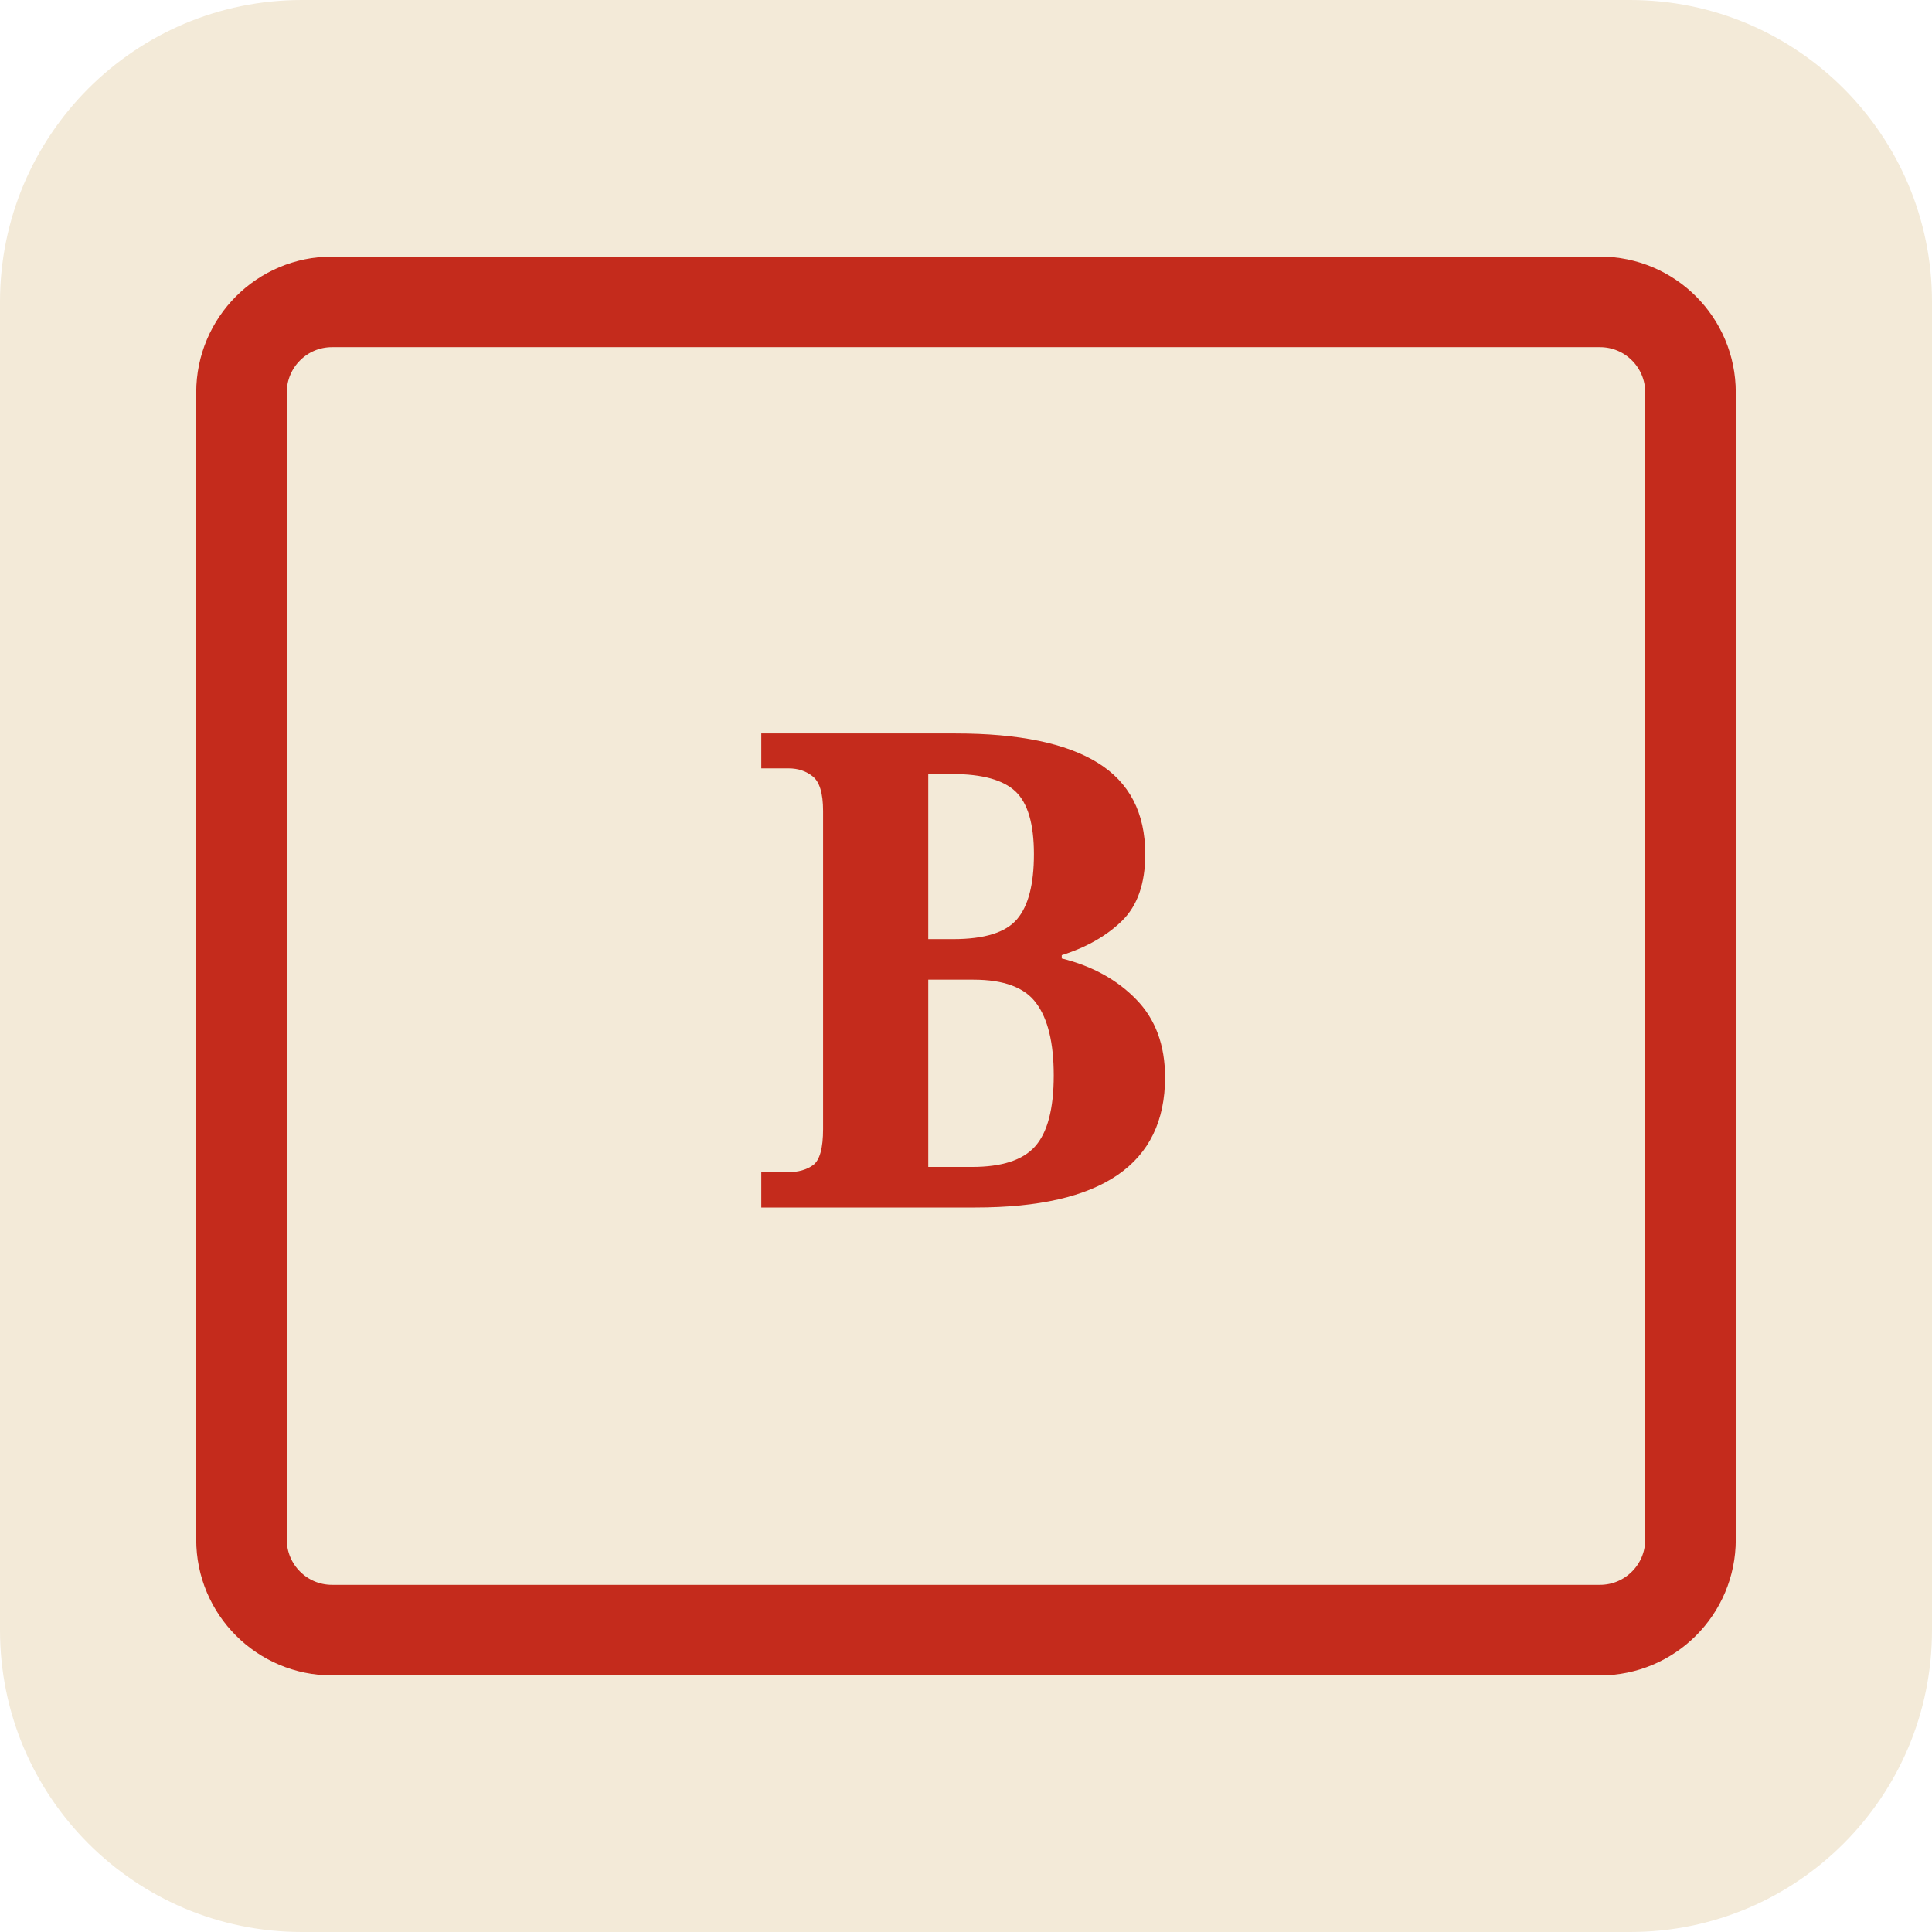
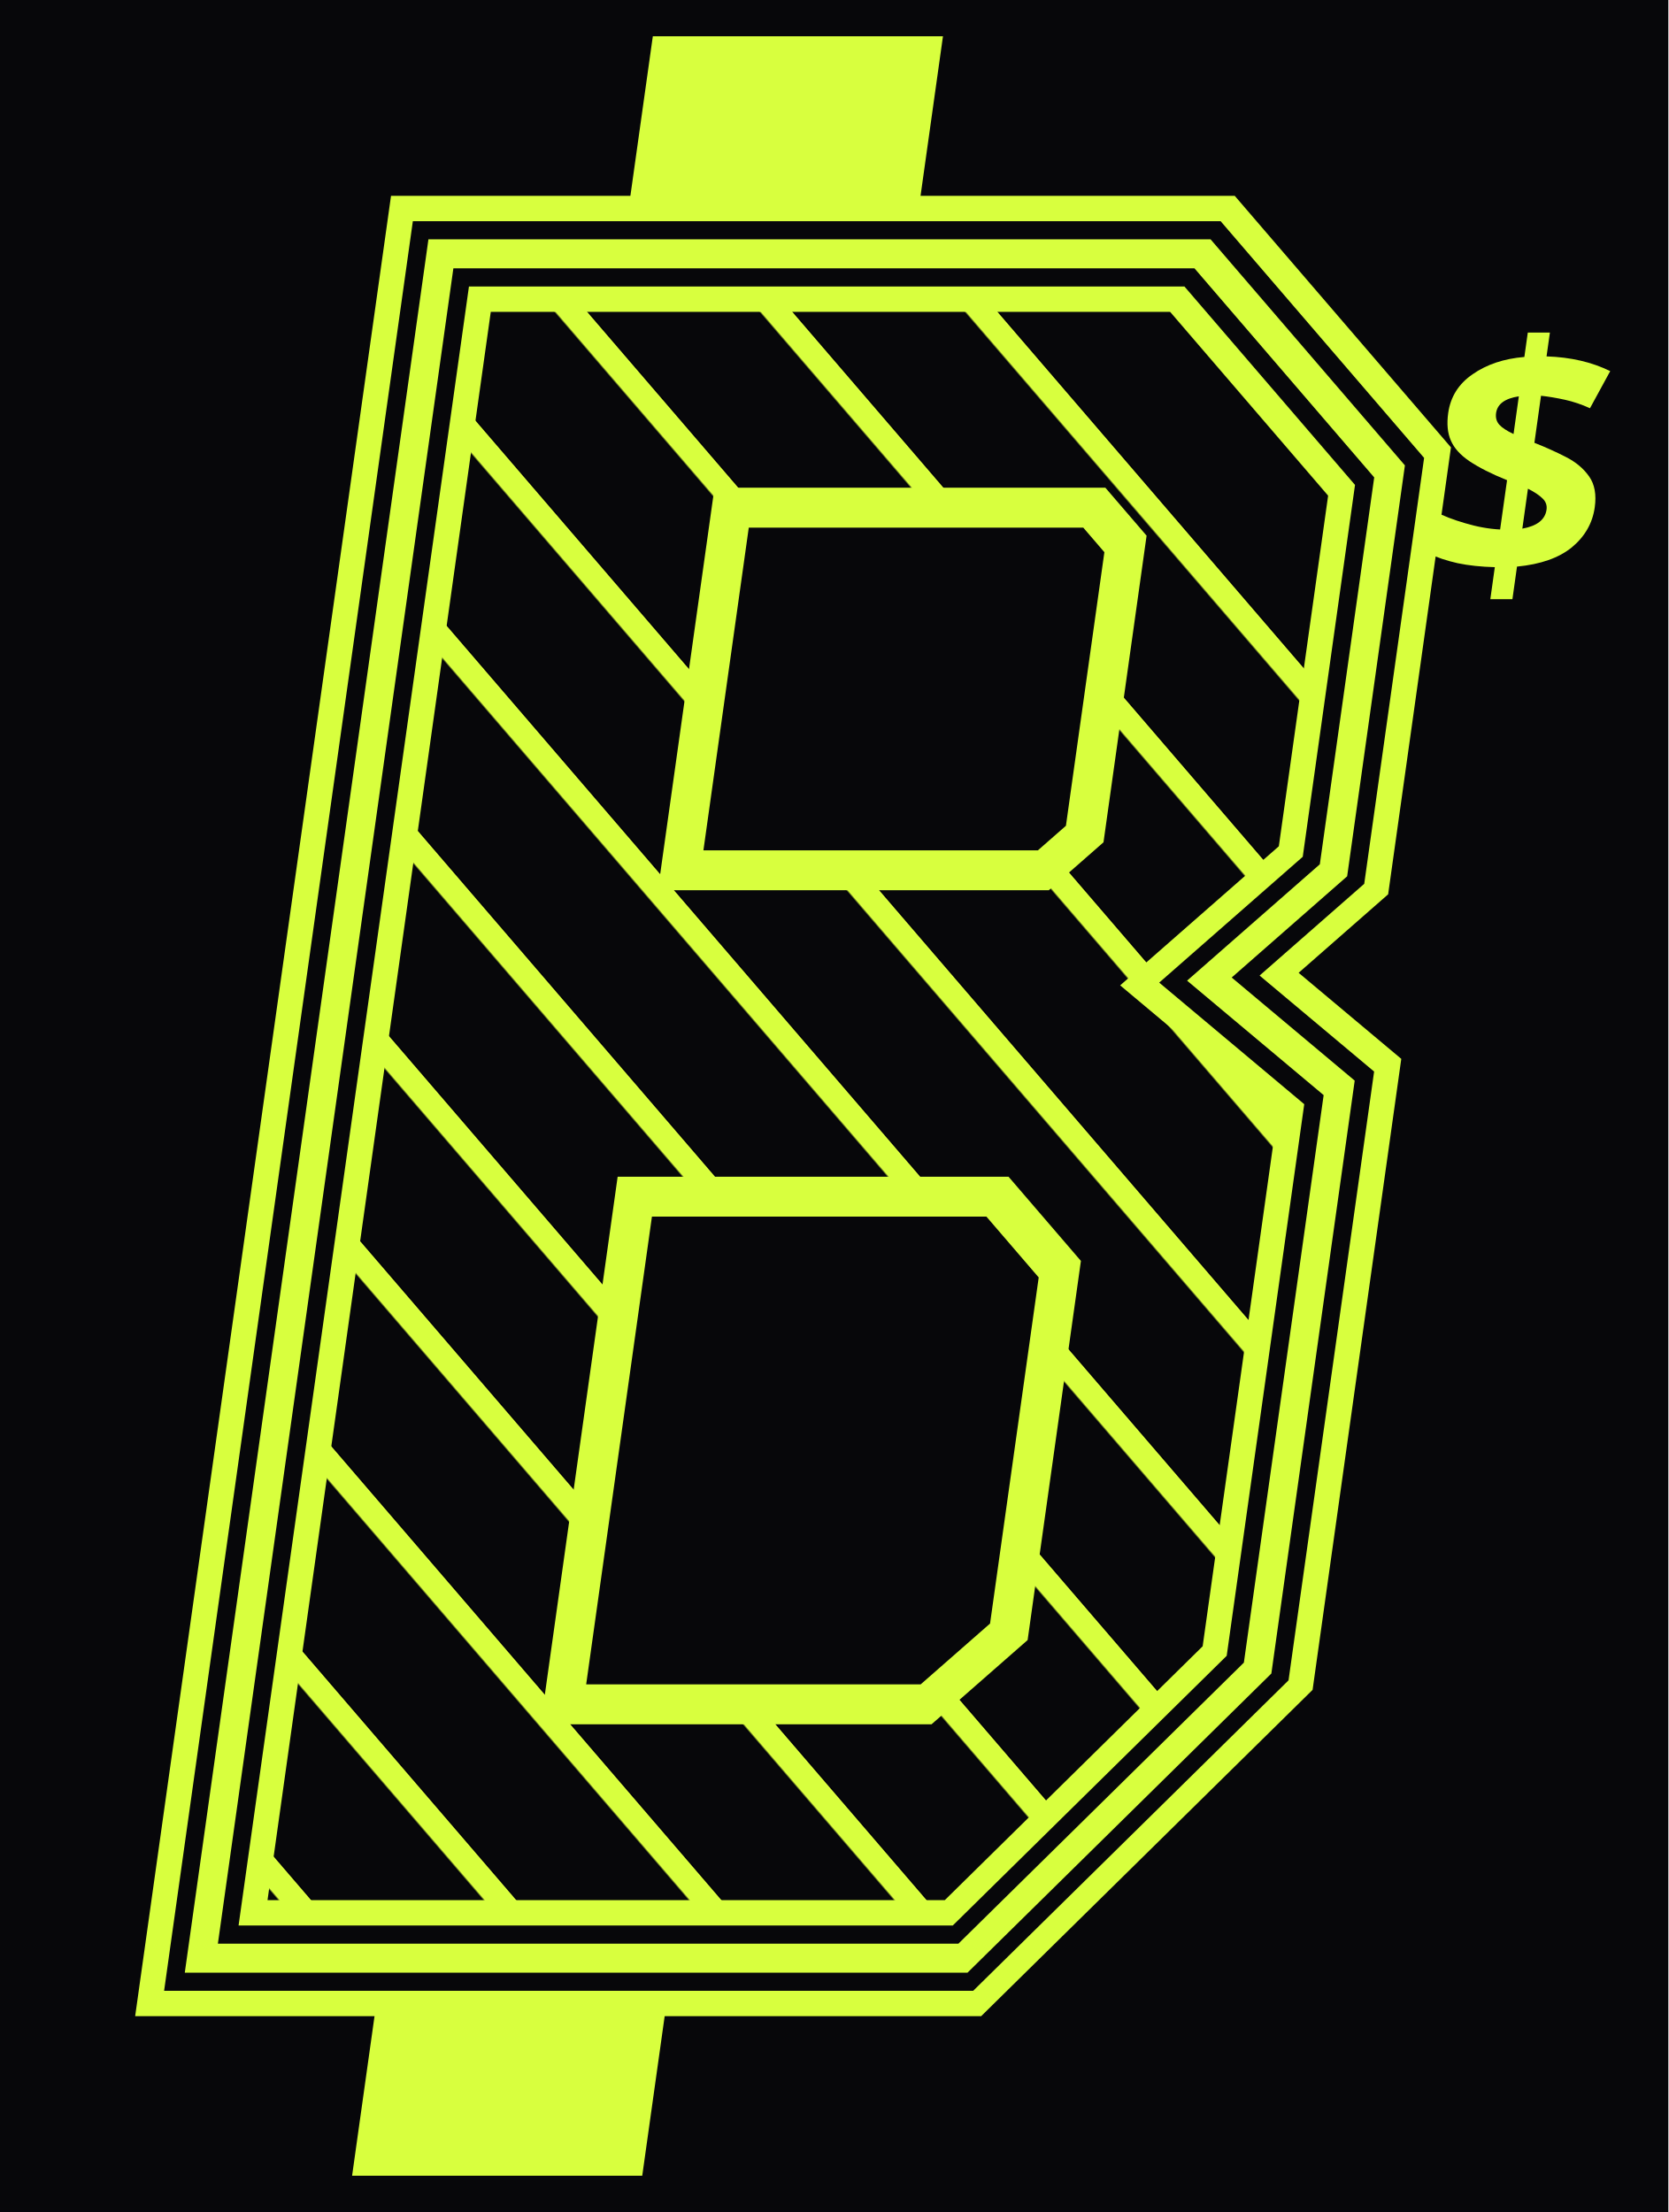
- <svg xmlns="http://www.w3.org/2000/svg" viewBox="0 0 64 64">
-   <rect width="64" height="64" rx="10" fill="#f3ead8" />
-   <rect x="8" y="10" width="48" height="44" rx="3" fill="none" stroke="#c42b1c" stroke-width="3" />
-   <text x="32" y="40" text-anchor="middle" font-family="Georgia, serif" font-size="22" font-weight="700" fill="#c42b1c">B</text>
+ <svg xmlns="http://www.w3.org/2000/svg" viewBox="0 0 92 122">
+   <rect width="92" height="122" fill="#07070a" />
+   <defs>
+     <pattern id="h" width="8" height="8" patternUnits="userSpaceOnUse" patternTransform="rotate(45)">
+       <rect width="8" height="8" fill="#07070a" />
+       <line x1="0" y1="0" x2="8" y2="0" stroke="#d8ff3e" stroke-width="2.5" />
+     </pattern>
+     <clipPath id="c">
+       <path d="M18 12 H60 L72 24 V46 L66 52 L74 58 V90 L60 106 H18 Z M36 26 H56 L58 28 V44 L56 46 H36 Z M36 64 H56 L60 68 V88 L56 92 H36 Z" fill-rule="evenodd" />
+     </clipPath>
+   </defs>
+   <g transform="translate(8 2) skewX(-8)">
+     <rect x="28" y="0" width="16" height="12" fill="#d8ff3e" />
+     <rect x="28" y="106" width="16" height="12" fill="#d8ff3e" />
+     <rect width="90" height="120" fill="url(#h)" clip-path="url(#c)" />
+     <path d="M18 12 H60 L72 24 V46 L66 52 L74 58 V90 L60 106 H18 Z" fill="none" stroke="#d8ff3e" stroke-width="6.4" />
+     <path d="M18 12 H60 L72 24 V46 L66 52 L74 58 V90 L60 106 H18 Z" fill="none" stroke="#07070a" stroke-width="3.6" />
+     <path d="M18 12 H60 L72 24 V46 L66 52 L74 58 V90 L60 106 H18 Z" fill="none" stroke="#d8ff3e" stroke-width="1.6" />
+     <path d="M36 26 H56 L58 28 V44 L56 46 H36 Z M36 64 H56 L60 68 V88 L56 92 H36 Z" fill="#07070a" fill-rule="evenodd" />
+     <path d="M36 26 H56 L58 28 V44 L56 46 H36 Z M36 64 H56 L60 68 V88 L56 92 H36 Z" fill="none" fill-rule="evenodd" stroke="#d8ff3e" stroke-width="2.2" />
+     <text x="74" y="30" fill="#d8ff3e" font-family="Impact, sans-serif" font-size="18" font-weight="700">$</text>
+   </g>
</svg>
